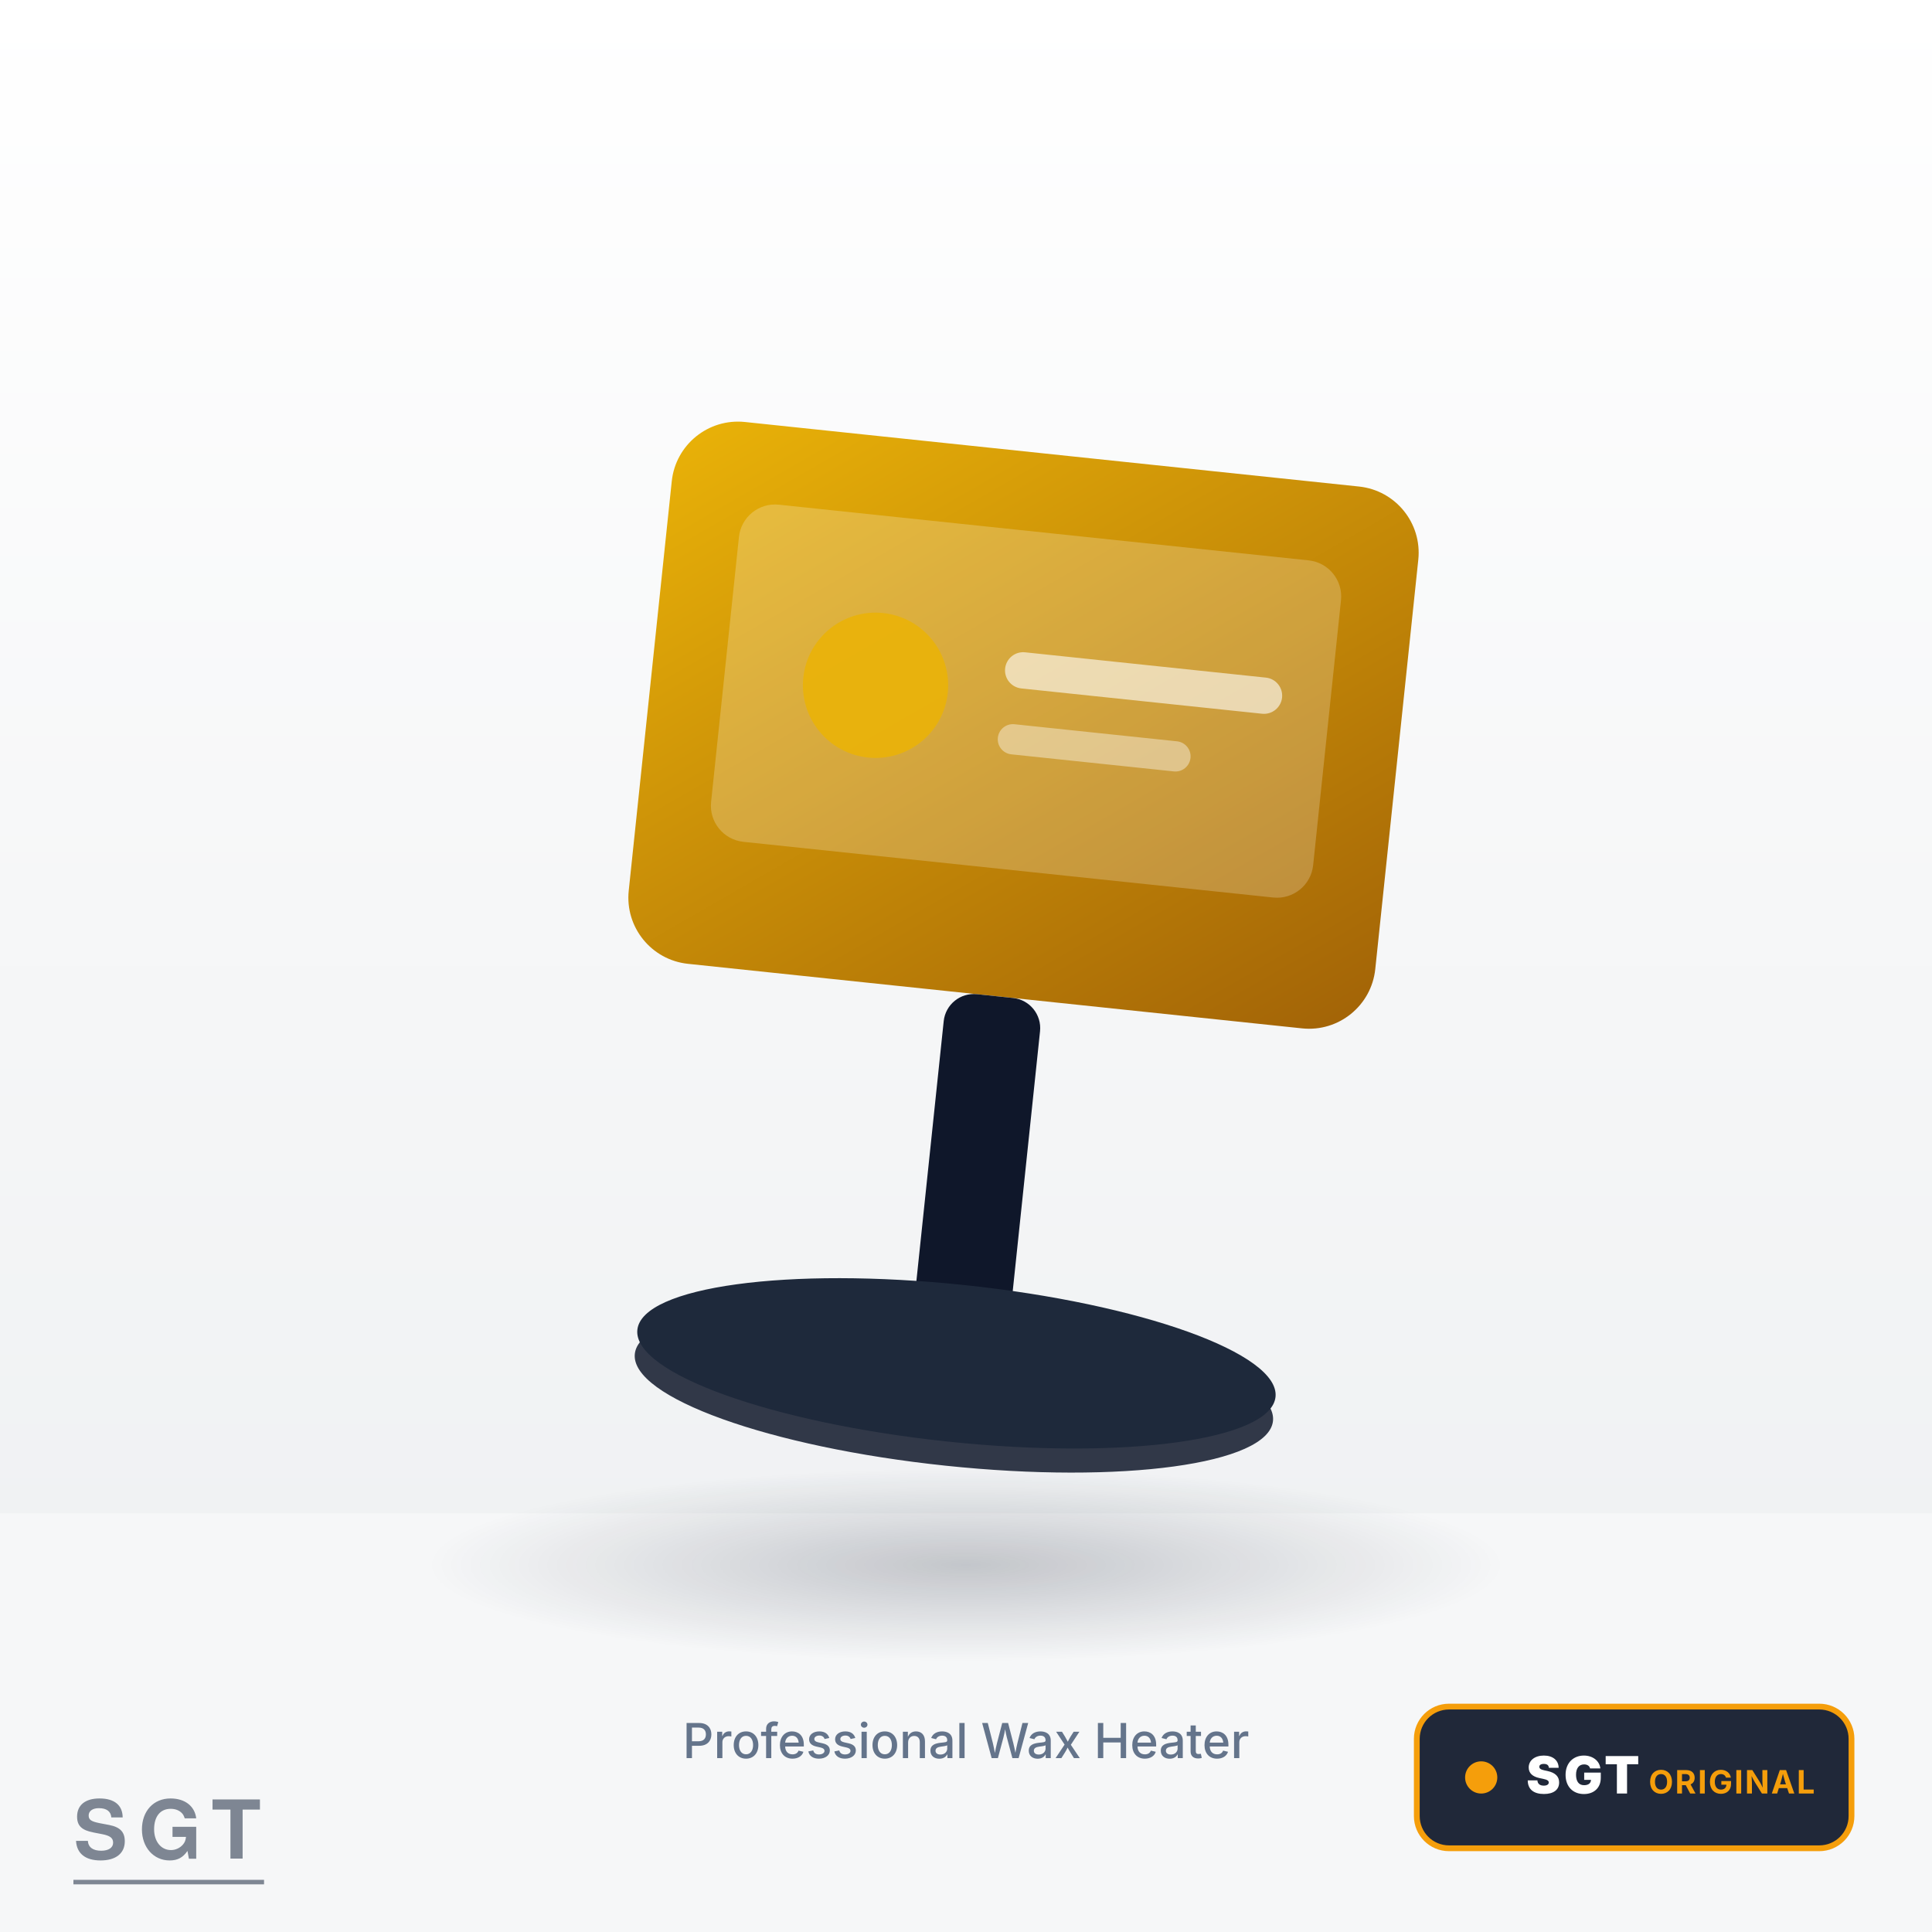
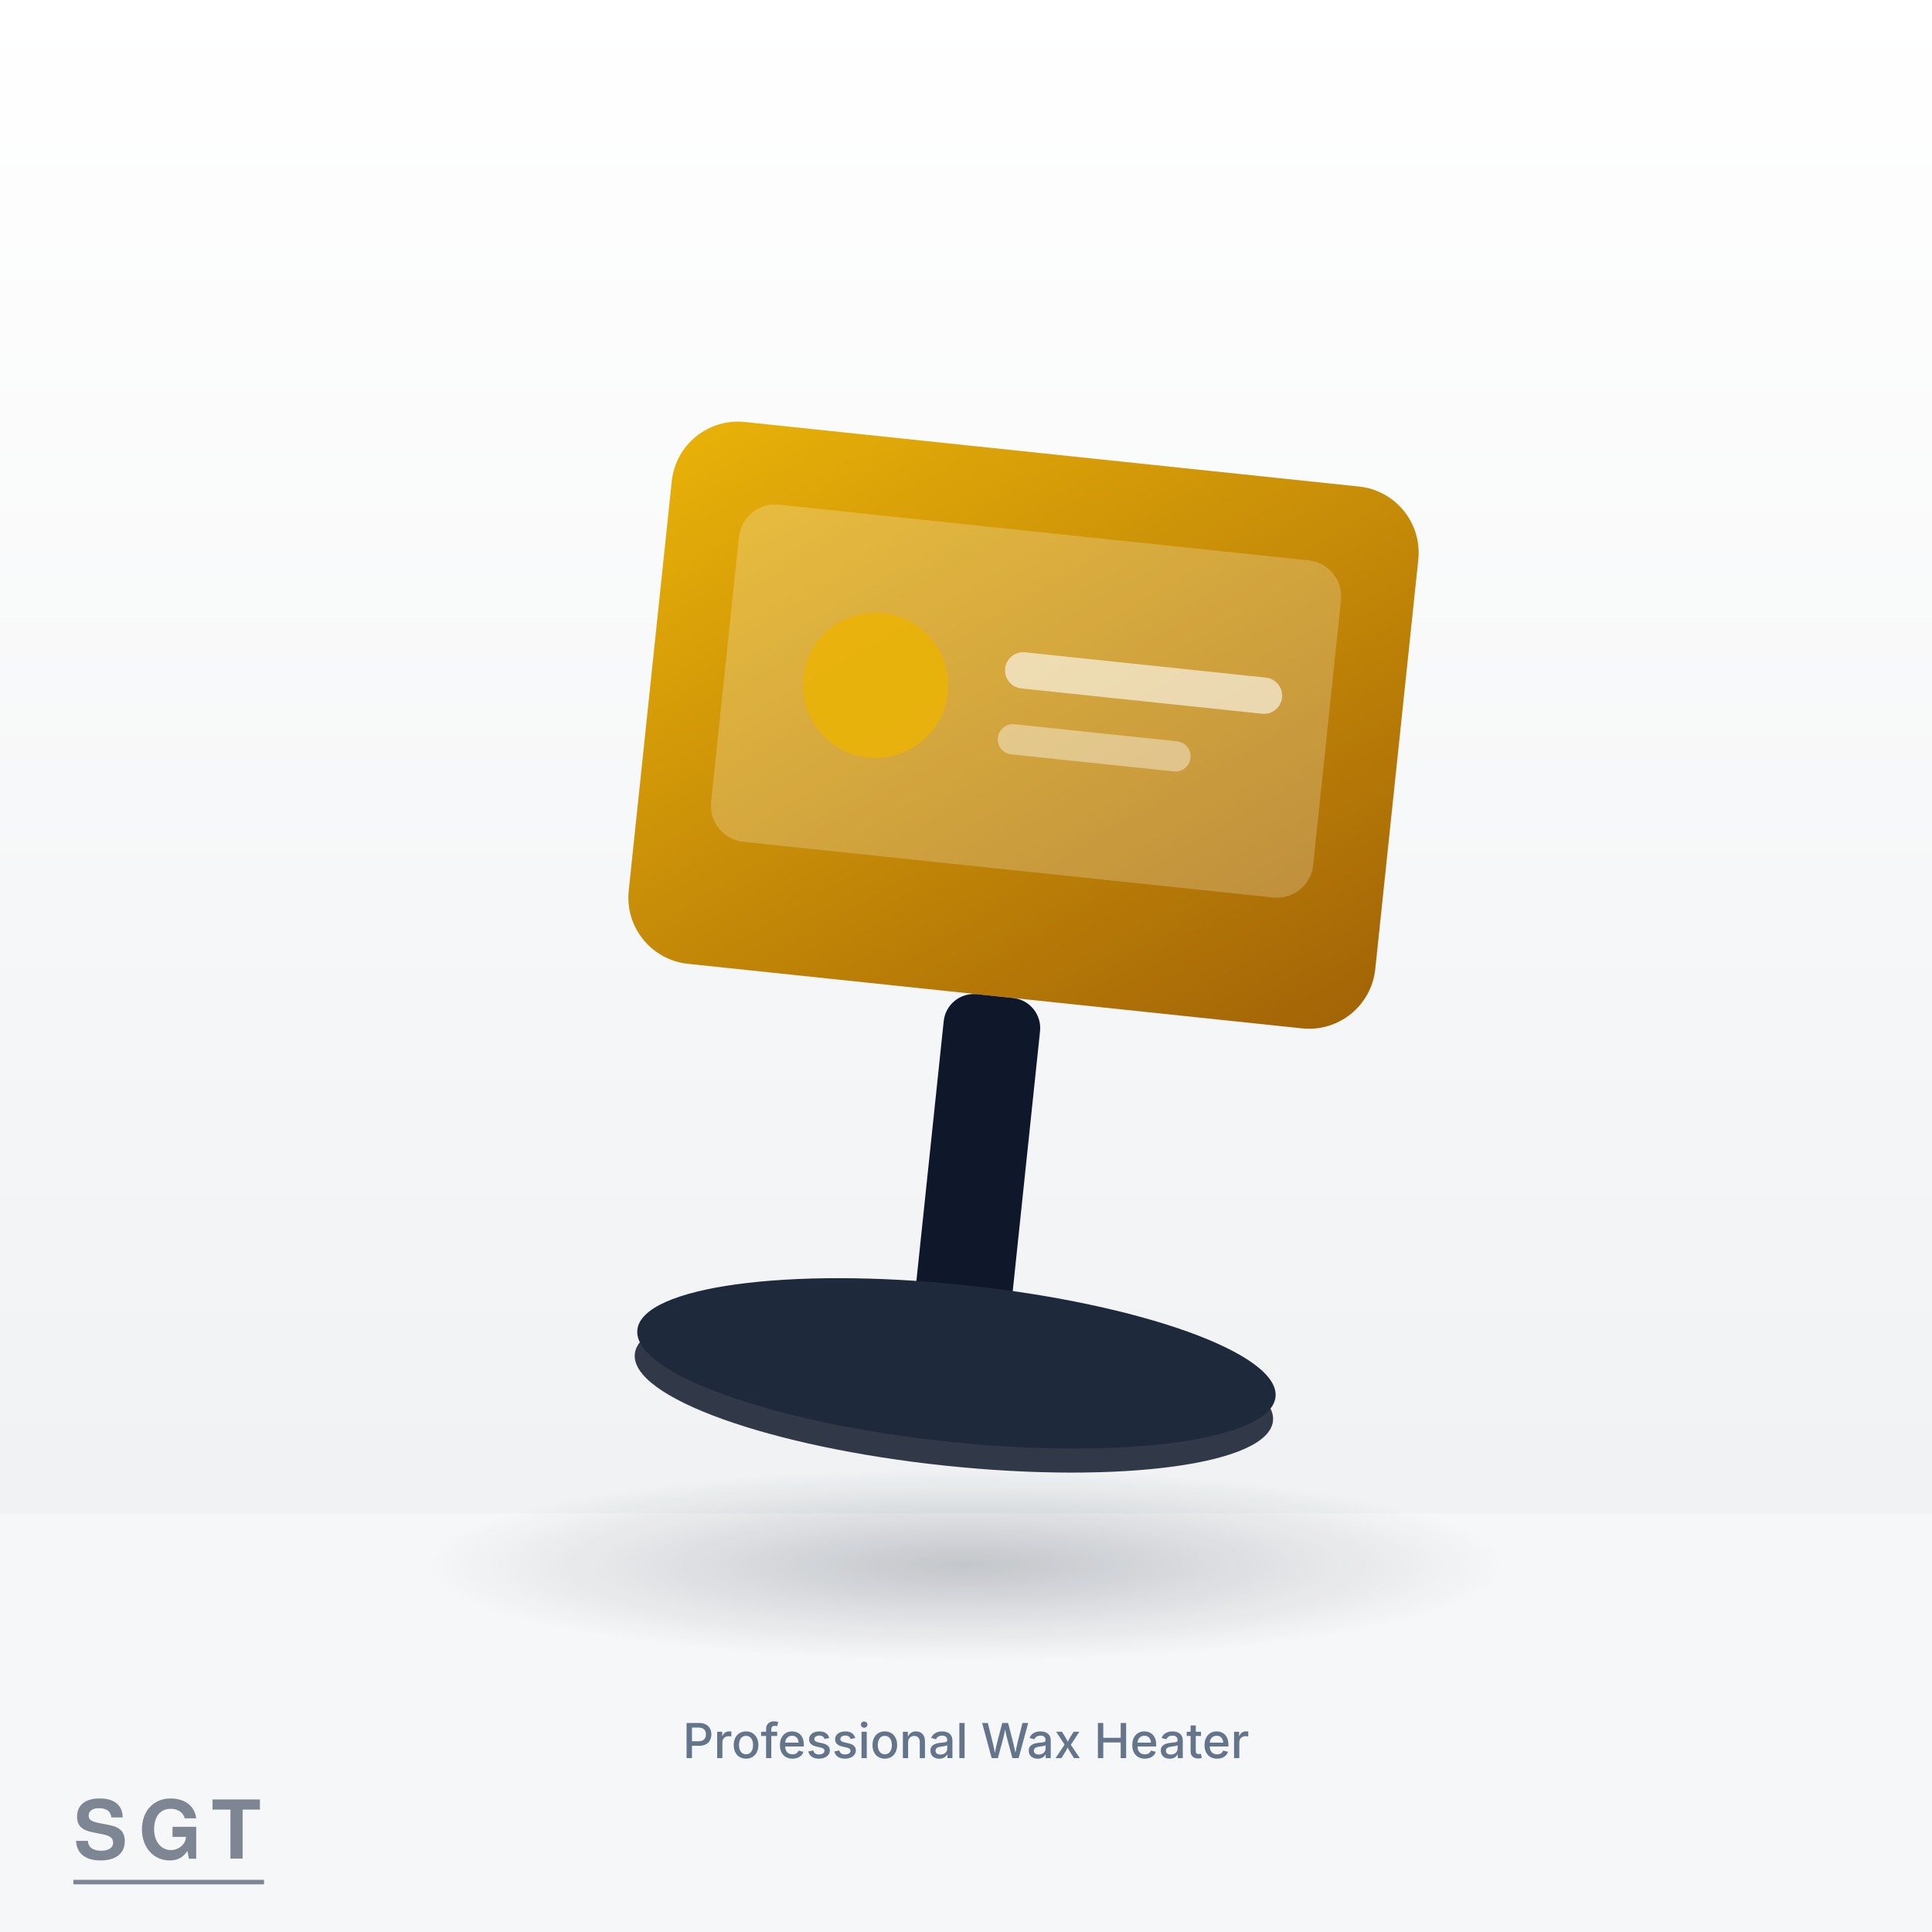
<svg xmlns="http://www.w3.org/2000/svg" viewBox="0 0 600 600" width="600" height="600" role="img" aria-label="Professional Wax Heater — Waxing">
  <defs>
    <linearGradient id="bg" x1="0" y1="0" x2="0" y2="1">
      <stop offset="0%" stop-color="#ffffff" />
      <stop offset="100%" stop-color="#eceef0" />
    </linearGradient>
    <linearGradient id="body" x1="0" y1="0" x2="1" y2="1">
      <stop offset="0%" stop-color="#eab308" />
      <stop offset="100%" stop-color="#a16207" />
    </linearGradient>
    <linearGradient id="stroke" x1="0" y1="0" x2="1" y2="1">
      <stop offset="0%" stop-color="#eab308" />
      <stop offset="100%" stop-color="#a16207" />
    </linearGradient>
    <radialGradient id="shadow" cx="50%" cy="50%">
      <stop offset="0%" stop-color="#0f172a" stop-opacity="0.22" />
      <stop offset="100%" stop-color="#0f172a" stop-opacity="0" />
    </radialGradient>
  </defs>
  <rect width="600" height="600" fill="url(#bg)" />
  <rect y="470" width="600" height="130" fill="#f6f7f8" />
  <ellipse cx="300" cy="486" rx="168" ry="30" fill="url(#shadow)" />
  <g transform="translate(310 300) rotate(6) scale(0.94) translate(-300 -300)">
    <rect x="176" y="130" width="248" height="180" rx="22" fill="url(#body)" />
    <rect x="200" y="156" width="200" height="112" rx="12" fill="#ffffff" opacity="0.22" />
    <circle cx="250" cy="212" r="24" fill="#eab308" opacity="0.9" />
    <rect x="292" y="196" width="92" height="12" rx="6" fill="#ffffff" opacity="0.6" />
    <rect x="292" y="220" width="64" height="10" rx="5" fill="#ffffff" opacity="0.4" />
    <rect x="284" y="310" width="32" height="112" rx="10" fill="#0f172a" />
    <ellipse cx="300" cy="440" rx="106" ry="26" fill="#0f172a" opacity="0.85" />
    <ellipse cx="300" cy="432" rx="106" ry="26" fill="#1e293b" />
  </g>
  <text x="300" y="546" font-family="ui-sans-serif,system-ui,-apple-system,sans-serif" font-size="15" font-weight="500" fill="#64748b" text-anchor="middle">Professional Wax Heater</text>
  <g id="sgt-mark" opacity="0.62">
    <text x="22.8" y="577.2" fill="#334155" font-family="Helvetica Neue, Helvetica, Arial, sans-serif" font-size="25.2" font-weight="600" letter-spacing="3.53">SGT</text>
    <rect x="22.8" y="583.8" width="59.2" height="1.4" fill="#334155" />
  </g>
-   <g id="sgt-brand-tag" transform="translate(440, 530)">
-     <rect x="0" y="0" width="135" height="44" rx="10" fill="#0f172a" fill-opacity="0.92" stroke="#f59e0b" stroke-width="1.8" />
-     <circle cx="20" cy="22" r="5" fill="#f59e0b" />
-     <text x="34" y="27" font-family="system-ui, -apple-system, sans-serif" font-weight="900" font-size="16" fill="#ffffff" letter-spacing="1">SGT</text>
-     <text x="72" y="27" font-family="system-ui, -apple-system, sans-serif" font-weight="700" font-size="10" fill="#f59e0b" letter-spacing="0.5">ORIGINAL</text>
-   </g>
</svg>
